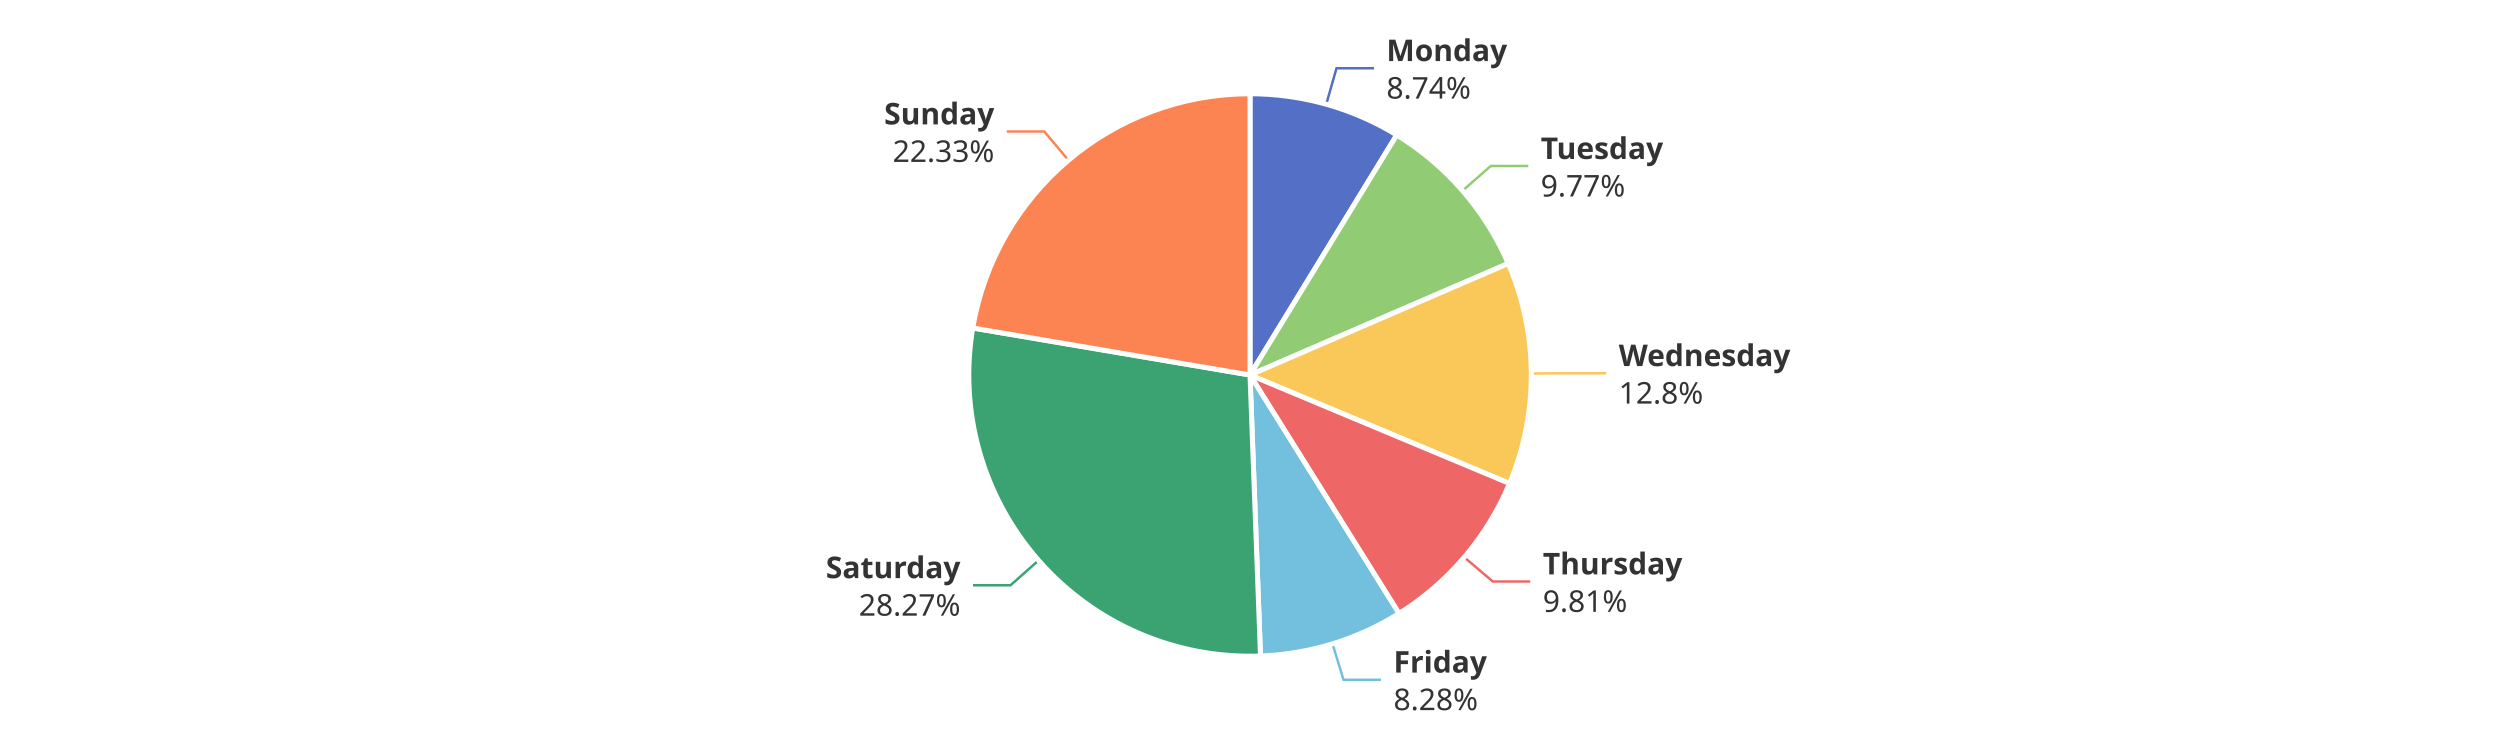
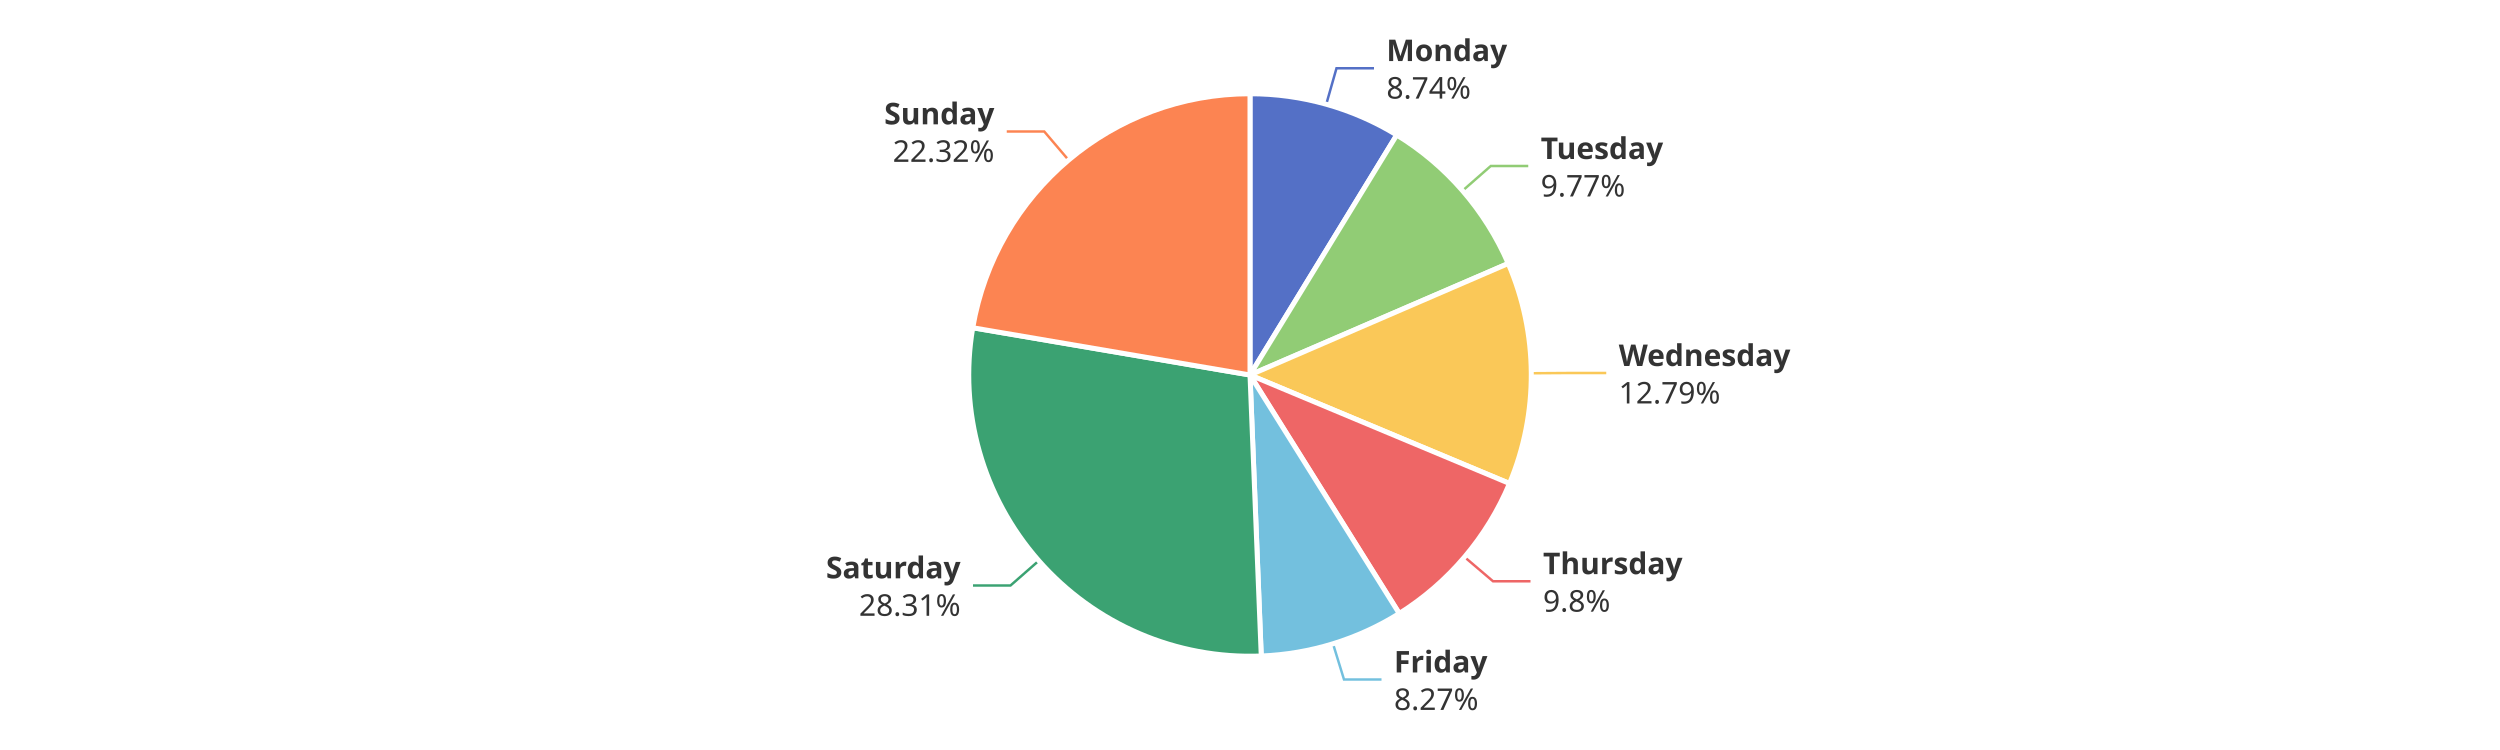
<svg xmlns="http://www.w3.org/2000/svg" width="1000" height="300" version="1.1" baseProfile="full" viewBox="0 0 1000 300">
  <rect width="1000" height="300" x="0" y="0" id="0" fill="#ffffff" />
  <polyline points="530.5 41.7 534.6 27.3 549.6 27.3" fill="none" stroke="#5470c6" />
  <polyline points="585 76.3 596.3 66.4 611.3 66.4" fill="none" stroke="#91cc75" />
-   <polyline points="612.5 149.4 627.5 149.3 642.5 149.3" fill="none" stroke="#fac858" />
-   <polyline points="585.7 222.9 597.1 232.6 612.1 232.6" fill="none" stroke="#ee6666" />
-   <polyline points="533 257.5 537.4 271.9 552.4 271.9" fill="none" stroke="#73c0de" />
-   <polyline points="415.4 224.2 404.2 234.1 389.2 234.1" fill="none" stroke="#3ba272" />
-   <polyline points="427.4 64.1 417.7 52.6 402.7 52.6" fill="none" stroke="#fc8452" />
+   <polyline points="612.5 149.3 627.5 149.2 642.5 149.2" fill="none" stroke="#fac858" />
+   <polyline points="585.8 222.8 597.2 232.5 612.2 232.5" fill="none" stroke="#ee6666" />
+   <polyline points="533.2 257.5 537.6 271.8 552.6 271.8" fill="none" stroke="#73c0de" />
+   <polyline points="415.5 224.3 404.2 234.2 389.2 234.2" fill="none" stroke="#3ba272" />
+   <polyline points="427.4 64 417.7 52.6 402.7 52.6" fill="none" stroke="#fc8452" />
  <path d="M500 37.5A112.5 112.5 0 0 1 558.7 54L500 150Z" fill="#5470c6" stroke="#fff" stroke-width="2" stroke-linejoin="round" />
  <path d="M558.7 54A112.5 112.5 0 0 1 603.3 105.4L500 150Z" fill="#91cc75" stroke="#fff" stroke-width="2" stroke-linejoin="round" />
  <path d="M603.3 105.4A112.5 112.5 0 0 1 603.8 193.4L500 150Z" fill="#fac858" stroke="#fff" stroke-width="2" stroke-linejoin="round" />
-   <path d="M603.8 193.4A112.5 112.5 0 0 1 559.6 245.4L500 150Z" fill="#ee6666" stroke="#fff" stroke-width="2" stroke-linejoin="round" />
-   <path d="M559.6 245.4A112.5 112.5 0 0 1 504.2 262.4L500 150Z" fill="#73c0de" stroke="#fff" stroke-width="2" stroke-linejoin="round" />
-   <path d="M504.2 262.4A112.5 112.5 0 0 1 389.1 131.2L500 150Z" fill="#3ba272" stroke="#fff" stroke-width="2" stroke-linejoin="round" />
-   <path d="M389.1 131.2A112.5 112.5 0 0 1 500 37.5L500 150Z" fill="#fc8452" stroke="#fff" stroke-width="2" stroke-linejoin="round" />
+   <path d="M603.8 193.4A112.5 112.5 0 0 1 559.7 245.4L500 150Z" fill="#ee6666" stroke="#fff" stroke-width="2" stroke-linejoin="round" />
+   <path d="M559.7 245.4A112.5 112.5 0 0 1 504.5 262.4L500 150Z" fill="#73c0de" stroke="#fff" stroke-width="2" stroke-linejoin="round" />
+   <path d="M504.5 262.4A112.5 112.5 0 0 1 389.1 131.1L500 150Z" fill="#3ba272" stroke="#fff" stroke-width="2" stroke-linejoin="round" />
+   <path d="M389.1 131.1A112.5 112.5 0 0 1 500 37.5L500 150Z" fill="#fc8452" stroke="#fff" stroke-width="2" stroke-linejoin="round" />
  <path d="M0 -15l42.8 0l0 30l-42.8 0Z" transform="translate(554.5701 27.2761)" fill="none" />
  <text dominant-baseline="central" text-anchor="start" style="font-size:12px;font-family:sans-serif;font-weight:bold;" y="-7.5" transform="translate(554.5701 27.2761)" fill="#333" stroke="rgb(255,255,255)" stroke-width="2" paint-order="stroke" stroke-miterlimit="2">Monday</text>
  <text dominant-baseline="central" text-anchor="start" style="font-size:12px;font-family:sans-serif;" y="7.5" transform="translate(554.5701 27.2761)" fill="#333" stroke="rgb(255,255,255)" stroke-width="2" paint-order="stroke" stroke-miterlimit="2">8.74%</text>
  <path d="M0 -15l46.2 0l0 30l-46.2 0Z" transform="translate(616.2984 66.4365)" fill="none" />
  <text dominant-baseline="central" text-anchor="start" style="font-size:12px;font-family:sans-serif;font-weight:bold;" y="-7.5" transform="translate(616.2984 66.4365)" fill="#333" stroke="rgb(255,255,255)" stroke-width="2" paint-order="stroke" stroke-miterlimit="2">Tuesday</text>
  <text dominant-baseline="central" text-anchor="start" style="font-size:12px;font-family:sans-serif;" y="7.5" transform="translate(616.2984 66.4365)" fill="#333" stroke="rgb(255,255,255)" stroke-width="2" paint-order="stroke" stroke-miterlimit="2">9.77%</text>
-   <path d="M0 -15l63.6 0l0 30l-63.6 0Z" transform="translate(647.498 149.279)" fill="none" />
-   <text dominant-baseline="central" text-anchor="start" style="font-size:12px;font-family:sans-serif;font-weight:bold;" y="-7.5" transform="translate(647.498 149.279)" fill="#333" stroke="rgb(255,255,255)" stroke-width="2" paint-order="stroke" stroke-miterlimit="2">Wednesday</text>
-   <text dominant-baseline="central" text-anchor="start" style="font-size:12px;font-family:sans-serif;" y="7.5" transform="translate(647.498 149.279)" fill="#333" stroke="rgb(255,255,255)" stroke-width="2" paint-order="stroke" stroke-miterlimit="2">12.8%</text>
-   <path d="M0 -15l50.2 0l0 30l-50.2 0Z" transform="translate(617.1336 232.5912)" fill="none" />
-   <text dominant-baseline="central" text-anchor="start" style="font-size:12px;font-family:sans-serif;font-weight:bold;" y="-7.5" transform="translate(617.1336 232.5912)" fill="#333" stroke="rgb(255,255,255)" stroke-width="2" paint-order="stroke" stroke-miterlimit="2">Thursday</text>
-   <text dominant-baseline="central" text-anchor="start" style="font-size:12px;font-family:sans-serif;" y="7.5" transform="translate(617.1336 232.5912)" fill="#333" stroke="rgb(255,255,255)" stroke-width="2" paint-order="stroke" stroke-miterlimit="2">9.81%</text>
-   <path d="M0 -15l34.2 0l0 30l-34.2 0Z" transform="translate(557.4136 271.8871)" fill="none" />
-   <text dominant-baseline="central" text-anchor="start" style="font-size:12px;font-family:sans-serif;font-weight:bold;" y="-7.5" transform="translate(557.4136 271.8871)" fill="#333" stroke="rgb(255,255,255)" stroke-width="2" paint-order="stroke" stroke-miterlimit="2">Friday</text>
-   <text dominant-baseline="central" text-anchor="start" style="font-size:12px;font-family:sans-serif;" y="7.5" transform="translate(557.4136 271.8871)" fill="#333" stroke="rgb(255,255,255)" stroke-width="2" paint-order="stroke" stroke-miterlimit="2">8.28%</text>
-   <path d="M-48.2 -15l48.2 0l0 30l-48.2 0Z" transform="translate(384.1756 234.1067)" fill="none" />
-   <text dominant-baseline="central" text-anchor="end" style="font-size:12px;font-family:sans-serif;font-weight:bold;" y="-7.5" transform="translate(384.1756 234.1067)" fill="#333" stroke="rgb(255,255,255)" stroke-width="2" paint-order="stroke" stroke-miterlimit="2">Saturday</text>
-   <text dominant-baseline="central" text-anchor="end" style="font-size:12px;font-family:sans-serif;" y="7.5" transform="translate(384.1756 234.1067)" fill="#333" stroke="rgb(255,255,255)" stroke-width="2" paint-order="stroke" stroke-miterlimit="2">28.27%</text>
-   <path d="M-40.9 -15l40.9 0l0 30l-40.9 0Z" transform="translate(397.7143 52.6074)" fill="none" />
-   <text dominant-baseline="central" text-anchor="end" style="font-size:12px;font-family:sans-serif;font-weight:bold;" y="-7.5" transform="translate(397.7143 52.6074)" fill="#333" stroke="rgb(255,255,255)" stroke-width="2" paint-order="stroke" stroke-miterlimit="2">Sunday</text>
-   <text dominant-baseline="central" text-anchor="end" style="font-size:12px;font-family:sans-serif;" y="7.5" transform="translate(397.7143 52.6074)" fill="#333" stroke="rgb(255,255,255)" stroke-width="2" paint-order="stroke" stroke-miterlimit="2">22.33%</text>
+   <path d="M0 -15l63.6 0l0 30l-63.6 0Z" transform="translate(647.4977 149.239)" fill="none" />
+   <text dominant-baseline="central" text-anchor="start" style="font-size:12px;font-family:sans-serif;font-weight:bold;" y="-7.5" transform="translate(647.4977 149.239)" fill="#333" stroke="rgb(255,255,255)" stroke-width="2" paint-order="stroke" stroke-miterlimit="2">Wednesday</text>
+   <text dominant-baseline="central" text-anchor="start" style="font-size:12px;font-family:sans-serif;" y="7.5" transform="translate(647.4977 149.239)" fill="#333" stroke="rgb(255,255,255)" stroke-width="2" paint-order="stroke" stroke-miterlimit="2">12.79%</text>
+   <path d="M0 -15l50.2 0l0 30l-50.2 0Z" transform="translate(617.2114 232.4996)" fill="none" />
+   <text dominant-baseline="central" text-anchor="start" style="font-size:12px;font-family:sans-serif;font-weight:bold;" y="-7.5" transform="translate(617.2114 232.4996)" fill="#333" stroke="rgb(255,255,255)" stroke-width="2" paint-order="stroke" stroke-miterlimit="2">Thursday</text>
+   <text dominant-baseline="central" text-anchor="start" style="font-size:12px;font-family:sans-serif;" y="7.5" transform="translate(617.2114 232.4996)" fill="#333" stroke="rgb(255,255,255)" stroke-width="2" paint-order="stroke" stroke-miterlimit="2">9.8%</text>
+   <path d="M0 -15l34.2 0l0 30l-34.2 0Z" transform="translate(557.605 271.8282)" fill="none" />
+   <text dominant-baseline="central" text-anchor="start" style="font-size:12px;font-family:sans-serif;font-weight:bold;" y="-7.5" transform="translate(557.605 271.8282)" fill="#333" stroke="rgb(255,255,255)" stroke-width="2" paint-order="stroke" stroke-miterlimit="2">Friday</text>
+   <text dominant-baseline="central" text-anchor="start" style="font-size:12px;font-family:sans-serif;" y="7.5" transform="translate(557.605 271.8282)" fill="#333" stroke="rgb(255,255,255)" stroke-width="2" paint-order="stroke" stroke-miterlimit="2">8.27%</text>
+   <path d="M-48.2 -15l48.2 0l0 30l-48.2 0Z" transform="translate(384.2285 234.1669)" fill="none" />
+   <text dominant-baseline="central" text-anchor="end" style="font-size:12px;font-family:sans-serif;font-weight:bold;" y="-7.5" transform="translate(384.2285 234.1669)" fill="#333" stroke="rgb(255,255,255)" stroke-width="2" paint-order="stroke" stroke-miterlimit="2">Saturday</text>
+   <text dominant-baseline="central" text-anchor="end" style="font-size:12px;font-family:sans-serif;" y="7.5" transform="translate(384.2285 234.1669)" fill="#333" stroke="rgb(255,255,255)" stroke-width="2" paint-order="stroke" stroke-miterlimit="2">28.31%</text>
+   <path d="M-40.9 -15l40.9 0l0 30l-40.9 0Z" transform="translate(397.7449 52.5815)" fill="none" />
+   <text dominant-baseline="central" text-anchor="end" style="font-size:12px;font-family:sans-serif;font-weight:bold;" y="-7.5" transform="translate(397.7449 52.5815)" fill="#333" stroke="rgb(255,255,255)" stroke-width="2" paint-order="stroke" stroke-miterlimit="2">Sunday</text>
+   <text dominant-baseline="central" text-anchor="end" style="font-size:12px;font-family:sans-serif;" y="7.5" transform="translate(397.7449 52.5815)" fill="#333" stroke="rgb(255,255,255)" stroke-width="2" paint-order="stroke" stroke-miterlimit="2">22.32%</text>
</svg>
